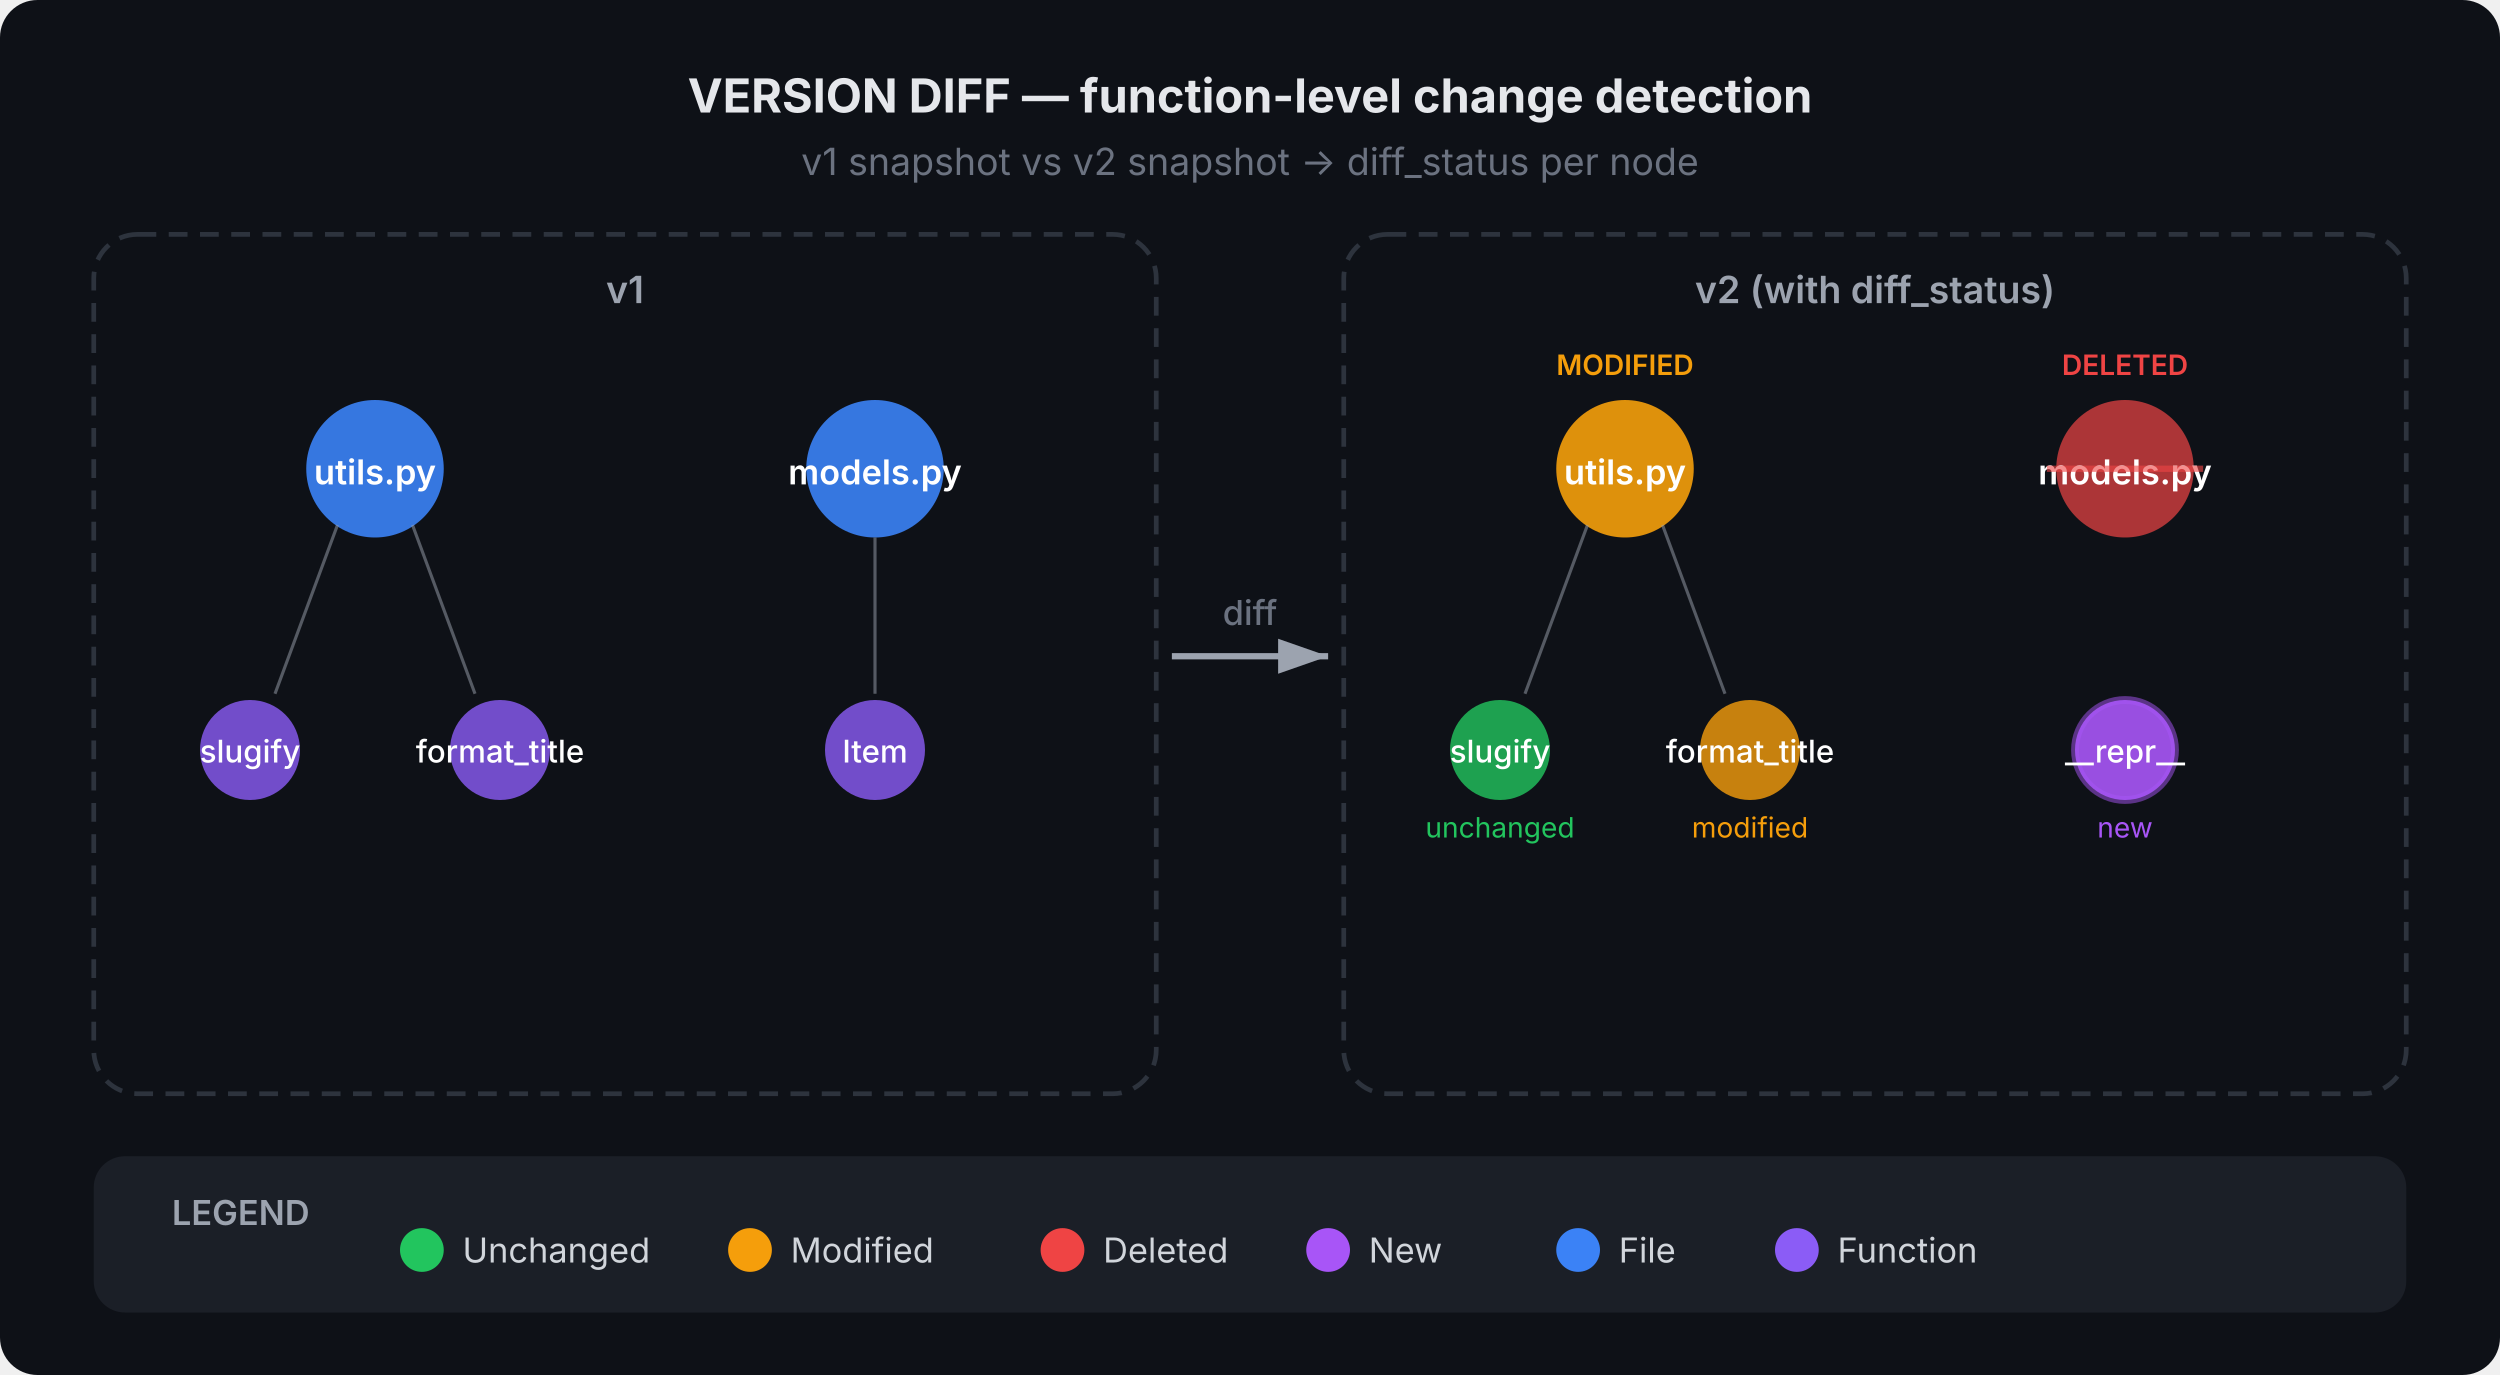
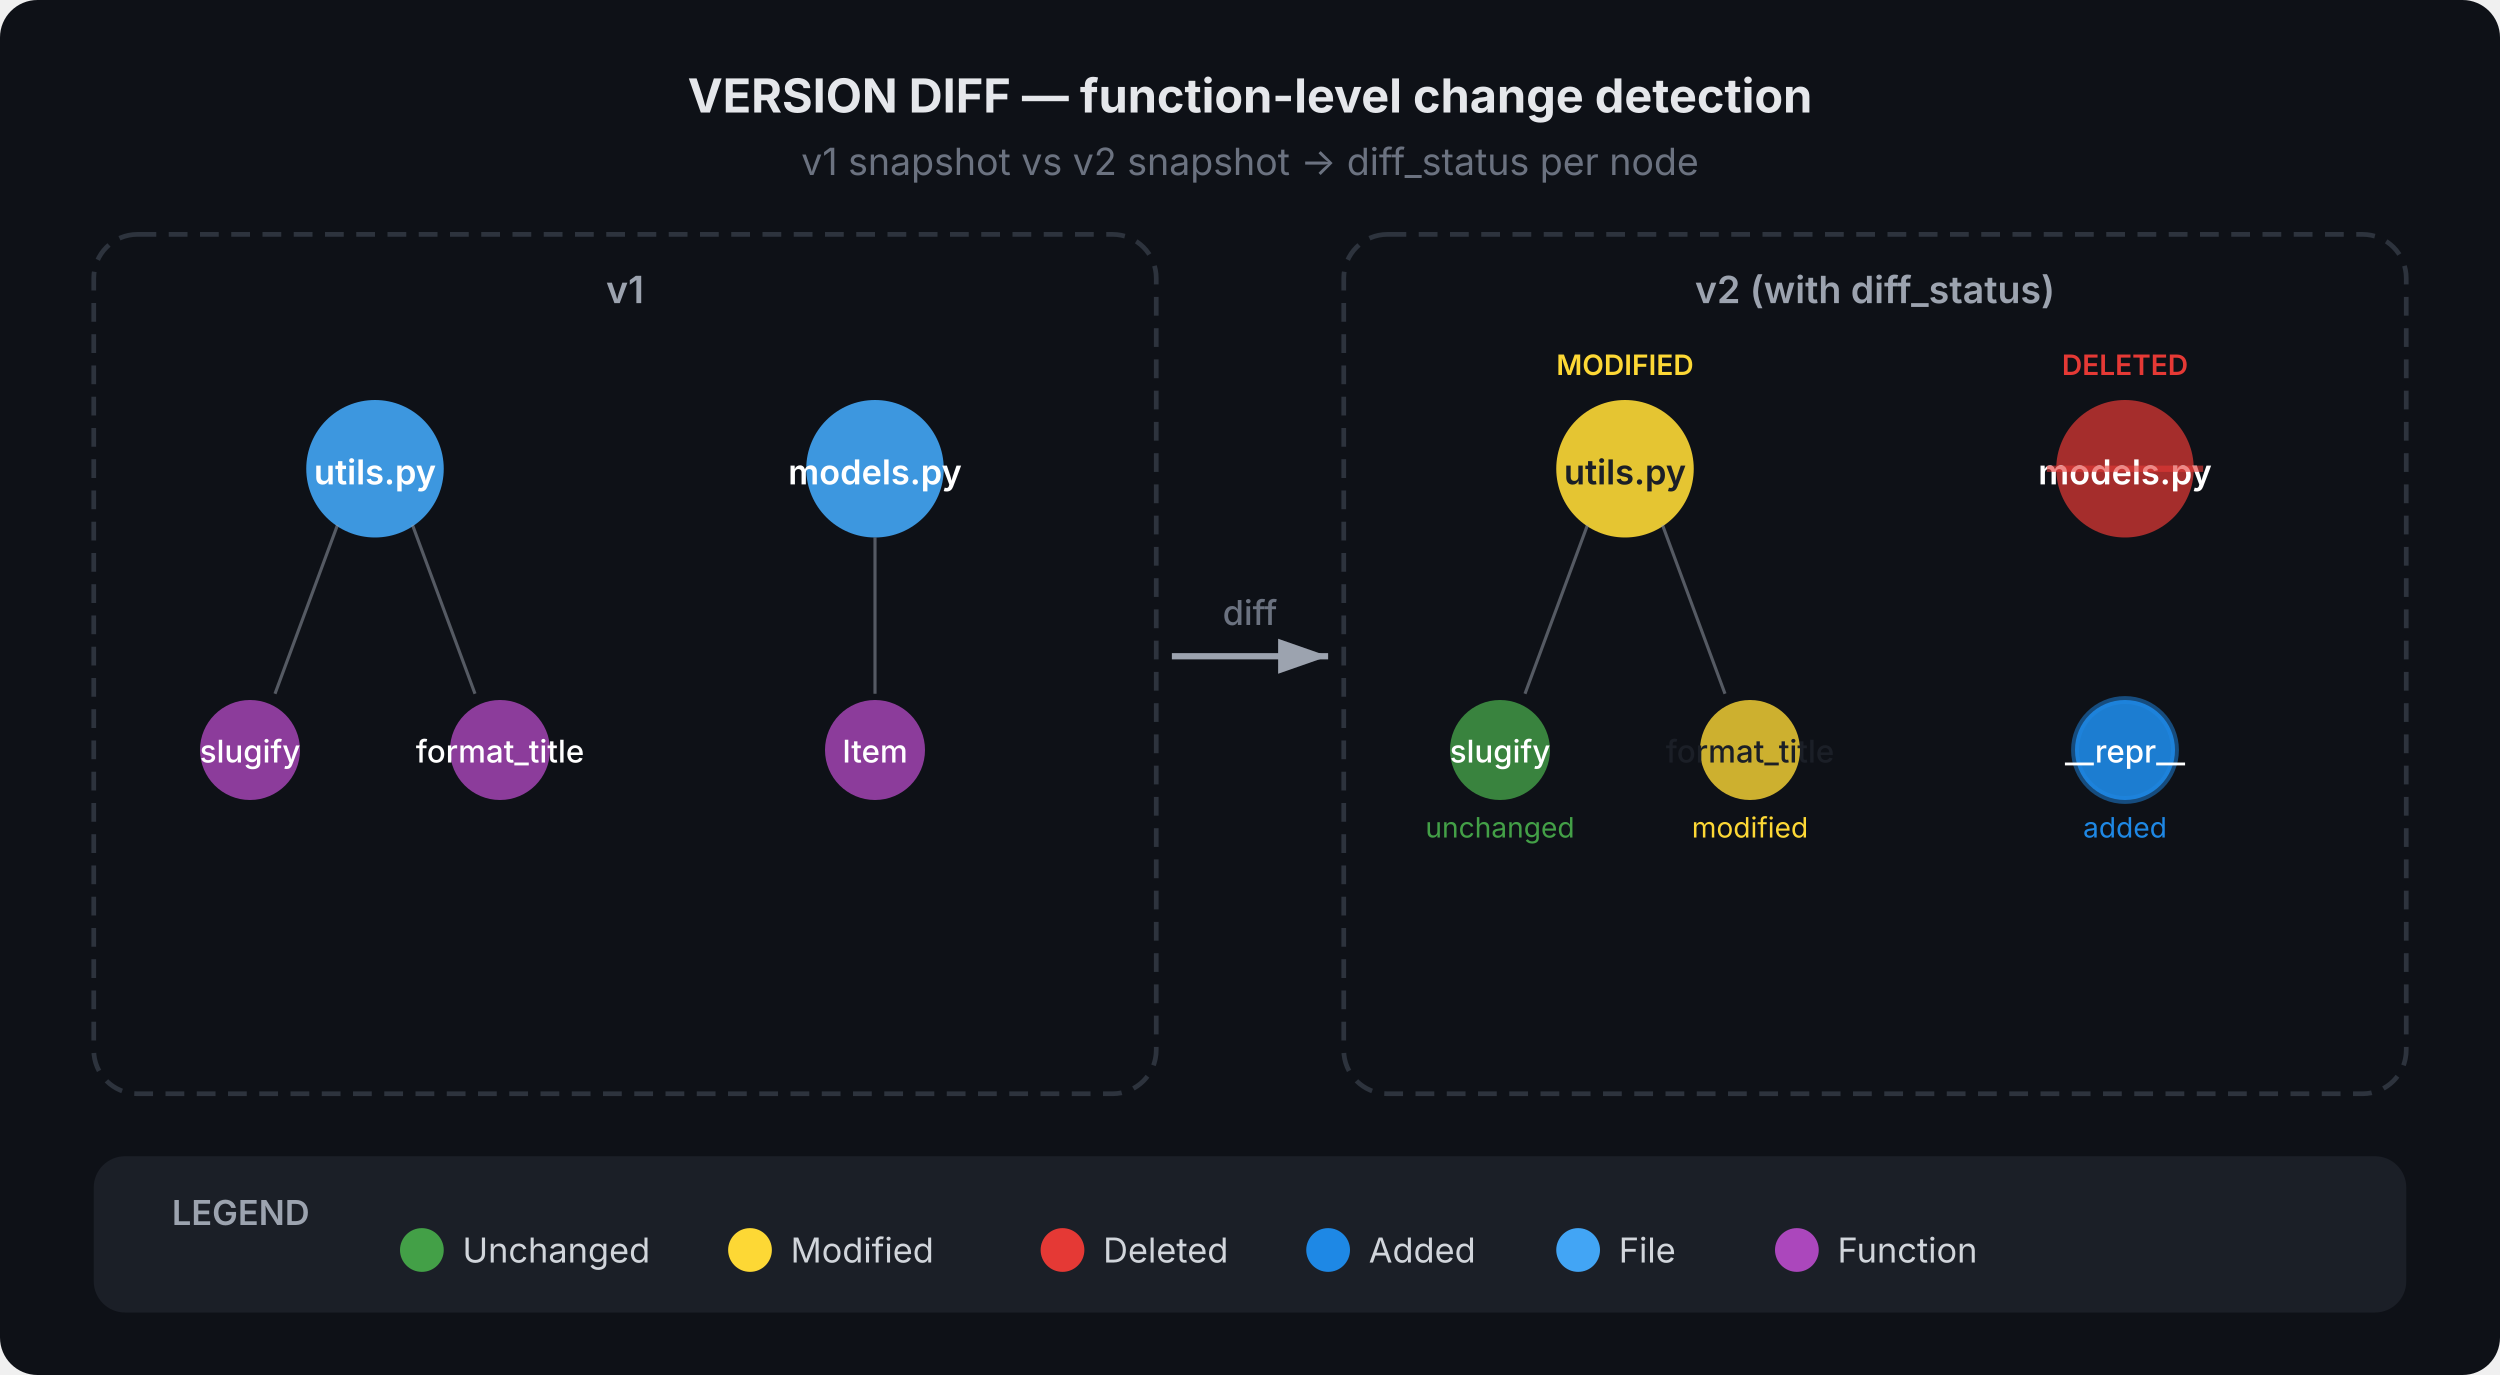
<svg xmlns="http://www.w3.org/2000/svg" viewBox="0 0 800 440" font-family="Inter, Arial, sans-serif">
  <defs>
    <marker id="arrow" viewBox="0 0 10 7" refX="10" refY="3.5" markerWidth="8" markerHeight="6" orient="auto-start-reverse">
      <path d="M 0 0 L 10 3.5 L 0 7 z" fill="#9CA3AF" />
    </marker>
  </defs>
  <rect width="800" height="440" rx="12" fill="#0E1117" />
  <text x="400" y="36" text-anchor="middle" fill="#E5E7EB" font-size="15" font-weight="700">VERSION DIFF — function-level change detection</text>
  <text x="400" y="56" text-anchor="middle" fill="#6B7280" font-size="12">v1 snapshot vs v2 snapshot → diff_status per node</text>
  <rect x="30" y="75" width="340" height="275" rx="14" fill="none" stroke="#4B5563" stroke-width="1.5" stroke-dasharray="6 4" opacity="0.5" />
  <text x="200" y="97" text-anchor="middle" fill="#9CA3AF" font-size="12" font-weight="600">v1</text>
  <rect x="430" y="75" width="340" height="275" rx="14" fill="none" stroke="#4B5563" stroke-width="1.5" stroke-dasharray="6 4" opacity="0.5" />
  <text x="600" y="97" text-anchor="middle" fill="#9CA3AF" font-size="12" font-weight="600">v2 (with diff_status)</text>
  <line x1="375" y1="210" x2="425" y2="210" stroke="#9CA3AF" stroke-width="2" marker-end="url(#arrow)" />
  <text x="400" y="200" text-anchor="middle" fill="#6B7280" font-size="11" font-weight="500">diff</text>
-   <circle cx="120" cy="150" r="22" fill="#3B82F6" opacity="0.9" />
+   <circle cx="120" cy="150" r="22" fill="#42A5F5" opacity="0.9" />
  <text x="120" y="155" text-anchor="middle" fill="#fff" font-size="11" font-weight="600">utils.py</text>
-   <circle cx="280" cy="150" r="22" fill="#3B82F6" opacity="0.9" />
+   <circle cx="280" cy="150" r="22" fill="#42A5F5" opacity="0.9" />
  <text x="280" y="155" text-anchor="middle" fill="#fff" font-size="11" font-weight="600">models.py</text>
-   <circle cx="80" cy="240" r="16" fill="#8B5CF6" opacity="0.8" />
+   <circle cx="80" cy="240" r="16" fill="#AB47BC" opacity="0.8" />
  <text x="80" y="244" text-anchor="middle" fill="#fff" font-size="10" font-weight="500">slugify</text>
-   <circle cx="160" cy="240" r="16" fill="#8B5CF6" opacity="0.8" />
+   <circle cx="160" cy="240" r="16" fill="#AB47BC" opacity="0.8" />
  <text x="160" y="244" text-anchor="middle" fill="#fff" font-size="10" font-weight="500">format_title</text>
-   <circle cx="280" cy="240" r="16" fill="#8B5CF6" opacity="0.8" />
+   <circle cx="280" cy="240" r="16" fill="#AB47BC" opacity="0.8" />
  <text x="280" y="244" text-anchor="middle" fill="#fff" font-size="10" font-weight="500">Item</text>
  <line x1="108" y1="168" x2="88" y2="222" stroke="#9CA3AF" stroke-width="1" opacity="0.5" />
  <line x1="132" y1="168" x2="152" y2="222" stroke="#9CA3AF" stroke-width="1" opacity="0.5" />
  <line x1="280" y1="172" x2="280" y2="222" stroke="#9CA3AF" stroke-width="1" opacity="0.5" />
-   <circle cx="520" cy="150" r="22" fill="#F59E0B" opacity="0.9" />
-   <text x="520" y="155" text-anchor="middle" fill="#fff" font-size="11" font-weight="600">utils.py</text>
-   <text x="520" y="120" text-anchor="middle" fill="#F59E0B" font-size="9" font-weight="600">MODIFIED</text>
-   <circle cx="680" cy="150" r="22" fill="#EF4444" opacity="0.7" />
+   <circle cx="520" cy="150" r="22" fill="#FDD835" opacity="0.9" />
+   <text x="520" y="155" text-anchor="middle" fill="#1B1F27" font-size="11" font-weight="600">utils.py</text>
+   <text x="520" y="120" text-anchor="middle" fill="#FDD835" font-size="9" font-weight="600">MODIFIED</text>
+   <circle cx="680" cy="150" r="22" fill="#E53935" opacity="0.7" />
  <text x="680" y="155" text-anchor="middle" fill="#fff" font-size="11" font-weight="600">models.py</text>
-   <text x="680" y="120" text-anchor="middle" fill="#EF4444" font-size="9" font-weight="600">DELETED</text>
-   <line x1="655" y1="150" x2="705" y2="150" stroke="#EF4444" stroke-width="2" opacity="0.6" />
-   <circle cx="480" cy="240" r="16" fill="#22C55E" opacity="0.8" />
+   <text x="680" y="120" text-anchor="middle" fill="#E53935" font-size="9" font-weight="600">DELETED</text>
+   <line x1="655" y1="150" x2="705" y2="150" stroke="#E53935" stroke-width="2" opacity="0.6" />
+   <circle cx="480" cy="240" r="16" fill="#43A047" opacity="0.8" />
  <text x="480" y="244" text-anchor="middle" fill="#fff" font-size="10" font-weight="500">slugify</text>
-   <text x="480" y="268" text-anchor="middle" fill="#22C55E" font-size="9">unchanged</text>
-   <circle cx="560" cy="240" r="16" fill="#F59E0B" opacity="0.8" />
-   <text x="560" y="244" text-anchor="middle" fill="#fff" font-size="10" font-weight="500">format_title</text>
-   <text x="560" y="268" text-anchor="middle" fill="#F59E0B" font-size="9">modified</text>
-   <circle cx="680" cy="240" r="16" fill="#A855F7" opacity="0.9" />
-   <circle cx="680" cy="240" r="16" fill="none" stroke="#A855F7" stroke-width="2.5" opacity="0.5">
+   <text x="480" y="268" text-anchor="middle" fill="#43A047" font-size="9">unchanged</text>
+   <circle cx="560" cy="240" r="16" fill="#FDD835" opacity="0.8" />
+   <text x="560" y="244" text-anchor="middle" fill="#1B1F27" font-size="10" font-weight="500">format_title</text>
+   <text x="560" y="268" text-anchor="middle" fill="#FDD835" font-size="9">modified</text>
+   <circle cx="680" cy="240" r="16" fill="#1E88E5" opacity="0.9" />
+   <circle cx="680" cy="240" r="16" fill="none" stroke="#1E88E5" stroke-width="2.5" opacity="0.5">
    <animate attributeName="r" values="16;19;16" dur="2s" repeatCount="indefinite" />
    <animate attributeName="opacity" values="0.5;0.2;0.5" dur="2s" repeatCount="indefinite" />
  </circle>
  <text x="680" y="244" text-anchor="middle" fill="#fff" font-size="10" font-weight="500">__repr__</text>
-   <text x="680" y="268" text-anchor="middle" fill="#A855F7" font-size="9">new</text>
+   <text x="680" y="268" text-anchor="middle" fill="#1E88E5" font-size="9">added</text>
  <line x1="508" y1="168" x2="488" y2="222" stroke="#9CA3AF" stroke-width="1" opacity="0.5" />
  <line x1="532" y1="168" x2="552" y2="222" stroke="#9CA3AF" stroke-width="1" opacity="0.5" />
  <rect x="30" y="370" width="740" height="50" rx="10" fill="#1B1F27" />
  <text x="55" y="392" fill="#9CA3AF" font-size="11" font-weight="600">LEGEND</text>
-   <circle cx="135" cy="400" r="7" fill="#22C55E" />
+   <circle cx="135" cy="400" r="7" fill="#43A047" />
  <text x="148" y="404" fill="#D1D5DB" font-size="11">Unchanged</text>
-   <circle cx="240" cy="400" r="7" fill="#F59E0B" />
+   <circle cx="240" cy="400" r="7" fill="#FDD835" />
  <text x="253" y="404" fill="#D1D5DB" font-size="11">Modified</text>
-   <circle cx="340" cy="400" r="7" fill="#EF4444" />
+   <circle cx="340" cy="400" r="7" fill="#E53935" />
  <text x="353" y="404" fill="#D1D5DB" font-size="11">Deleted</text>
-   <circle cx="425" cy="400" r="7" fill="#A855F7" />
-   <text x="438" y="404" fill="#D1D5DB" font-size="11">New</text>
-   <circle cx="505" cy="400" r="7" fill="#3B82F6" />
+   <circle cx="425" cy="400" r="7" fill="#1E88E5" />
+   <text x="438" y="404" fill="#D1D5DB" font-size="11">Added</text>
+   <circle cx="505" cy="400" r="7" fill="#42A5F5" />
  <text x="518" y="404" fill="#D1D5DB" font-size="11">File</text>
-   <circle cx="575" cy="400" r="7" fill="#8B5CF6" />
+   <circle cx="575" cy="400" r="7" fill="#AB47BC" />
  <text x="588" y="404" fill="#D1D5DB" font-size="11">Function</text>
</svg>
